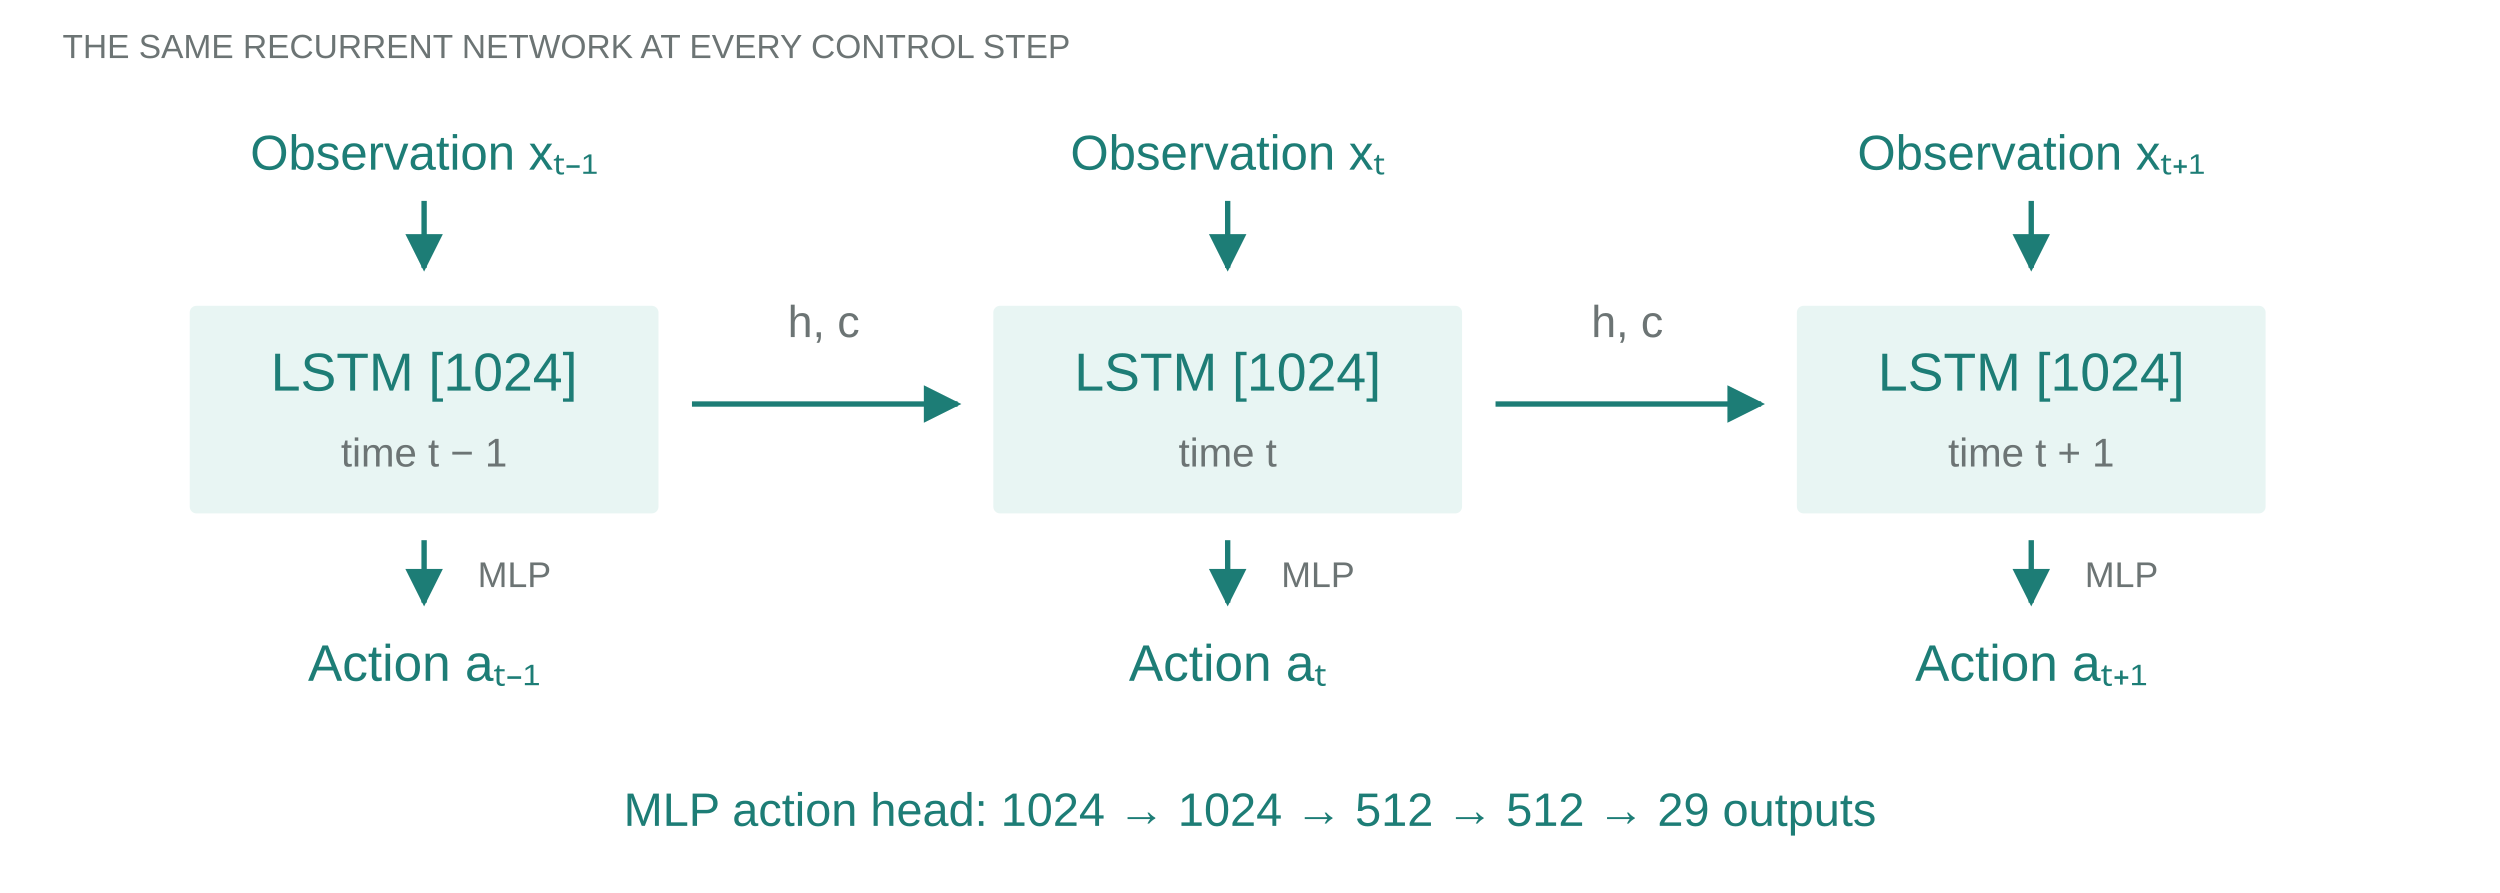
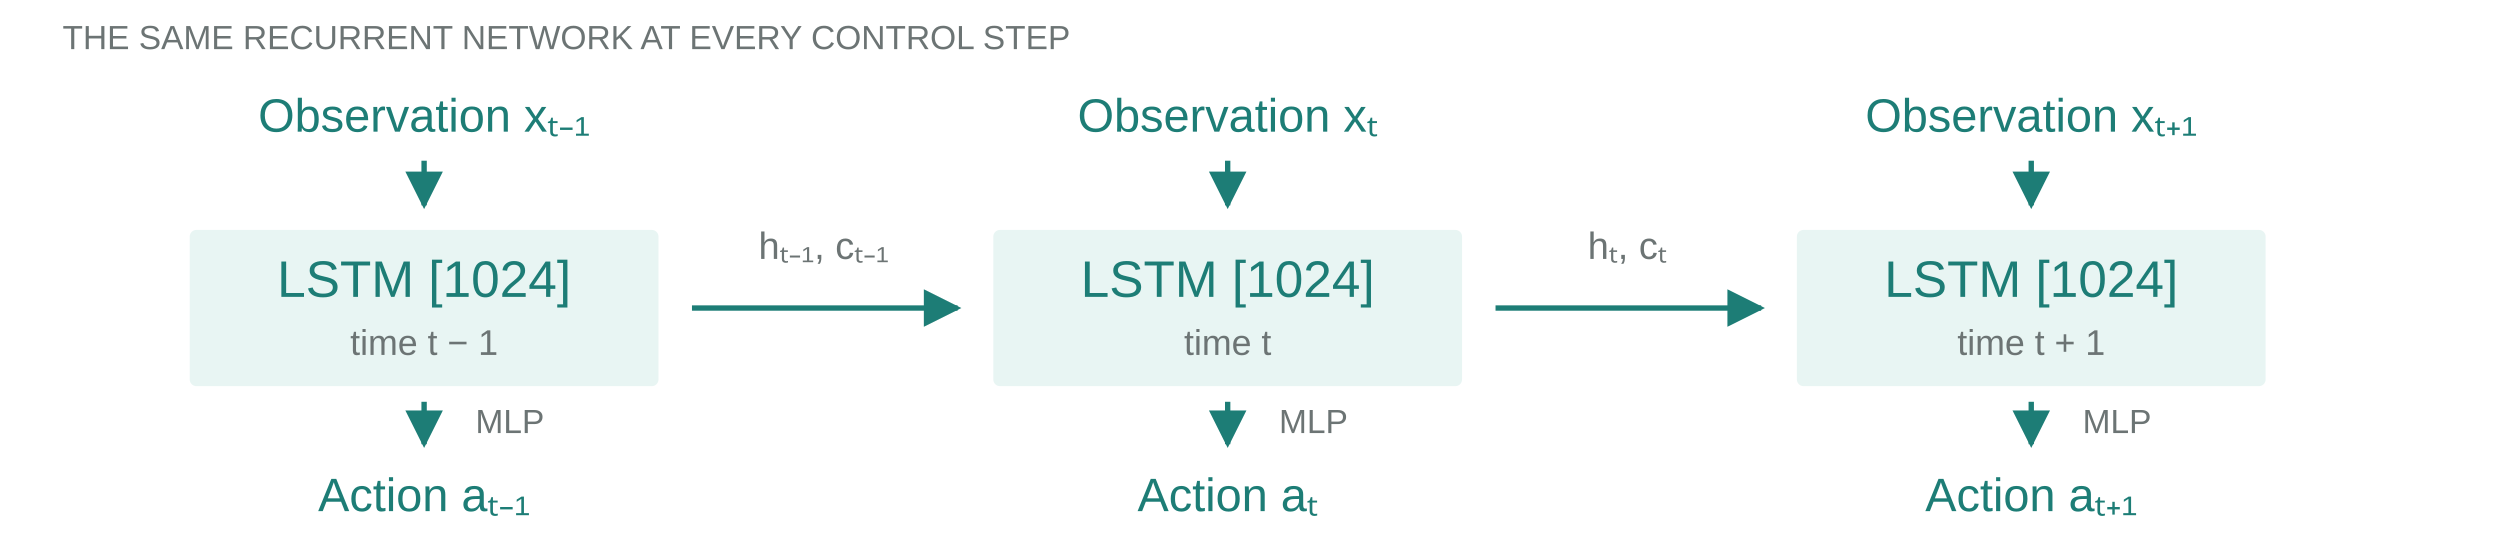
- <svg xmlns="http://www.w3.org/2000/svg" class="visual" viewBox="0 0 1120 400" role="img">
+ <svg xmlns="http://www.w3.org/2000/svg" class="visual" viewBox="0 0 1120 245" role="img">
  <style>text{font-family:Arial,Helvetica,sans-serif}</style>
  <defs>
    <marker id="arrow-12" viewBox="0 0 10 10" refX="9" refY="5" markerWidth="7" markerHeight="7" orient="auto-start-reverse">
      <path d="M0 0L10 5L0 10Z" fill="#1d7d76" />
    </marker>
  </defs>
-   <text x="28" y="26" fill="#6c7474" font-size="15" text-anchor="start">THE SAME RECURRENT NETWORK AT EVERY CONTROL STEP</text>
-   <text x="190" y="76" fill="#1d7d76" font-size="22" text-anchor="middle">Observation xₜ₋₁</text>
-   <path d="M190,90 L190,120" fill="none" stroke="#1d7d76" stroke-width="2.4" marker-end="url(#arrow-12)" />
-   <rect x="85" y="137" width="210" height="93" rx="3" fill="#e8f5f3" stroke="none" />
-   <text x="190" y="175" fill="#1d7d76" font-size="24" text-anchor="middle">LSTM [1024]</text>
-   <text x="190" y="209" fill="#6c7474" font-size="18" text-anchor="middle">time t − 1</text>
-   <path d="M190,242 L190,270" fill="none" stroke="#1d7d76" stroke-width="2.4" marker-end="url(#arrow-12)" />
-   <text x="214" y="263" fill="#6c7474" font-size="16" text-anchor="start">MLP</text>
-   <text x="190" y="305" fill="#1d7d76" font-size="23" text-anchor="middle">Action aₜ₋₁</text>
+   <text x="28" y="22" fill="#6c7474" font-size="15" text-anchor="start">THE SAME RECURRENT NETWORK AT EVERY CONTROL STEP</text>
+   <text x="190" y="59" fill="#1d7d76" font-size="21" text-anchor="middle">Observation xₜ₋₁</text>
+   <path d="M190,72 L190,92" fill="none" stroke="#1d7d76" stroke-width="2.4" marker-end="url(#arrow-12)" />
+   <rect x="85" y="103" width="210" height="70" rx="3" fill="#e8f5f3" stroke="none" />
+   <text x="190" y="133" fill="#1d7d76" font-size="23" text-anchor="middle">LSTM [1024]</text>
+   <text x="190" y="159" fill="#6c7474" font-size="16" text-anchor="middle">time t − 1</text>
+   <path d="M190,180 L190,199" fill="none" stroke="#1d7d76" stroke-width="2.4" marker-end="url(#arrow-12)" />
+   <text x="213" y="194" fill="#6c7474" font-size="15" text-anchor="start">MLP</text>
+   <text x="190" y="229" fill="#1d7d76" font-size="21" text-anchor="middle">Action aₜ₋₁</text>
  <g class="fragment" data-step="1">
-     <text x="550" y="76" fill="#1d7d76" font-size="22" text-anchor="middle">Observation xₜ</text>
-     <path d="M550,90 L550,120" fill="none" stroke="#1d7d76" stroke-width="2.4" marker-end="url(#arrow-12)" />
-     <rect x="445" y="137" width="210" height="93" rx="3" fill="#e8f5f3" stroke="none" />
-     <text x="550" y="175" fill="#1d7d76" font-size="24" text-anchor="middle">LSTM [1024]</text>
-     <text x="550" y="209" fill="#6c7474" font-size="18" text-anchor="middle">time t</text>
-     <path d="M550,242 L550,270" fill="none" stroke="#1d7d76" stroke-width="2.4" marker-end="url(#arrow-12)" />
-     <text x="574" y="263" fill="#6c7474" font-size="16" text-anchor="start">MLP</text>
-     <text x="550" y="305" fill="#1d7d76" font-size="23" text-anchor="middle">Action aₜ</text>
-     <path d="M310,181 L429,181" fill="none" stroke="#1d7d76" stroke-width="2.4" marker-end="url(#arrow-12)" />
-     <text x="369" y="151" fill="#6c7474" font-size="20" text-anchor="middle">h, c</text>
+     <text x="550" y="59" fill="#1d7d76" font-size="21" text-anchor="middle">Observation xₜ</text>
+     <path d="M550,72 L550,92" fill="none" stroke="#1d7d76" stroke-width="2.4" marker-end="url(#arrow-12)" />
+     <rect x="445" y="103" width="210" height="70" rx="3" fill="#e8f5f3" stroke="none" />
+     <text x="550" y="133" fill="#1d7d76" font-size="23" text-anchor="middle">LSTM [1024]</text>
+     <text x="550" y="159" fill="#6c7474" font-size="16" text-anchor="middle">time t</text>
+     <path d="M550,180 L550,199" fill="none" stroke="#1d7d76" stroke-width="2.4" marker-end="url(#arrow-12)" />
+     <text x="573" y="194" fill="#6c7474" font-size="15" text-anchor="start">MLP</text>
+     <text x="550" y="229" fill="#1d7d76" font-size="21" text-anchor="middle">Action aₜ</text>
+     <path d="M310,138 L429,138" fill="none" stroke="#1d7d76" stroke-width="2.4" marker-end="url(#arrow-12)" />
+     <text x="369" y="116" fill="#6c7474" font-size="17" text-anchor="middle">hₜ₋₁, cₜ₋₁</text>
  </g>
  <g class="fragment" data-step="2">
-     <text x="910" y="76" fill="#1d7d76" font-size="22" text-anchor="middle">Observation xₜ₊₁</text>
-     <path d="M910,90 L910,120" fill="none" stroke="#1d7d76" stroke-width="2.4" marker-end="url(#arrow-12)" />
-     <rect x="805" y="137" width="210" height="93" rx="3" fill="#e8f5f3" stroke="none" />
-     <text x="910" y="175" fill="#1d7d76" font-size="24" text-anchor="middle">LSTM [1024]</text>
-     <text x="910" y="209" fill="#6c7474" font-size="18" text-anchor="middle">time t + 1</text>
-     <path d="M910,242 L910,270" fill="none" stroke="#1d7d76" stroke-width="2.4" marker-end="url(#arrow-12)" />
-     <text x="934" y="263" fill="#6c7474" font-size="16" text-anchor="start">MLP</text>
-     <text x="910" y="305" fill="#1d7d76" font-size="23" text-anchor="middle">Action aₜ₊₁</text>
-     <path d="M670,181 L789,181" fill="none" stroke="#1d7d76" stroke-width="2.4" marker-end="url(#arrow-12)" />
-     <text x="729" y="151" fill="#6c7474" font-size="20" text-anchor="middle">h, c</text>
+     <text x="910" y="59" fill="#1d7d76" font-size="21" text-anchor="middle">Observation xₜ₊₁</text>
+     <path d="M910,72 L910,92" fill="none" stroke="#1d7d76" stroke-width="2.4" marker-end="url(#arrow-12)" />
+     <rect x="805" y="103" width="210" height="70" rx="3" fill="#e8f5f3" stroke="none" />
+     <text x="910" y="133" fill="#1d7d76" font-size="23" text-anchor="middle">LSTM [1024]</text>
+     <text x="910" y="159" fill="#6c7474" font-size="16" text-anchor="middle">time t + 1</text>
+     <path d="M910,180 L910,199" fill="none" stroke="#1d7d76" stroke-width="2.4" marker-end="url(#arrow-12)" />
+     <text x="933" y="194" fill="#6c7474" font-size="15" text-anchor="start">MLP</text>
+     <text x="910" y="229" fill="#1d7d76" font-size="21" text-anchor="middle">Action aₜ₊₁</text>
+     <path d="M670,138 L789,138" fill="none" stroke="#1d7d76" stroke-width="2.4" marker-end="url(#arrow-12)" />
+     <text x="729" y="116" fill="#6c7474" font-size="17" text-anchor="middle">hₜ, cₜ</text>
  </g>
-   <text x="560" y="370" fill="#1d7d76" font-size="21" text-anchor="middle">MLP action head: 1024 → 1024 → 512 → 512 → 29 outputs</text>
</svg>
